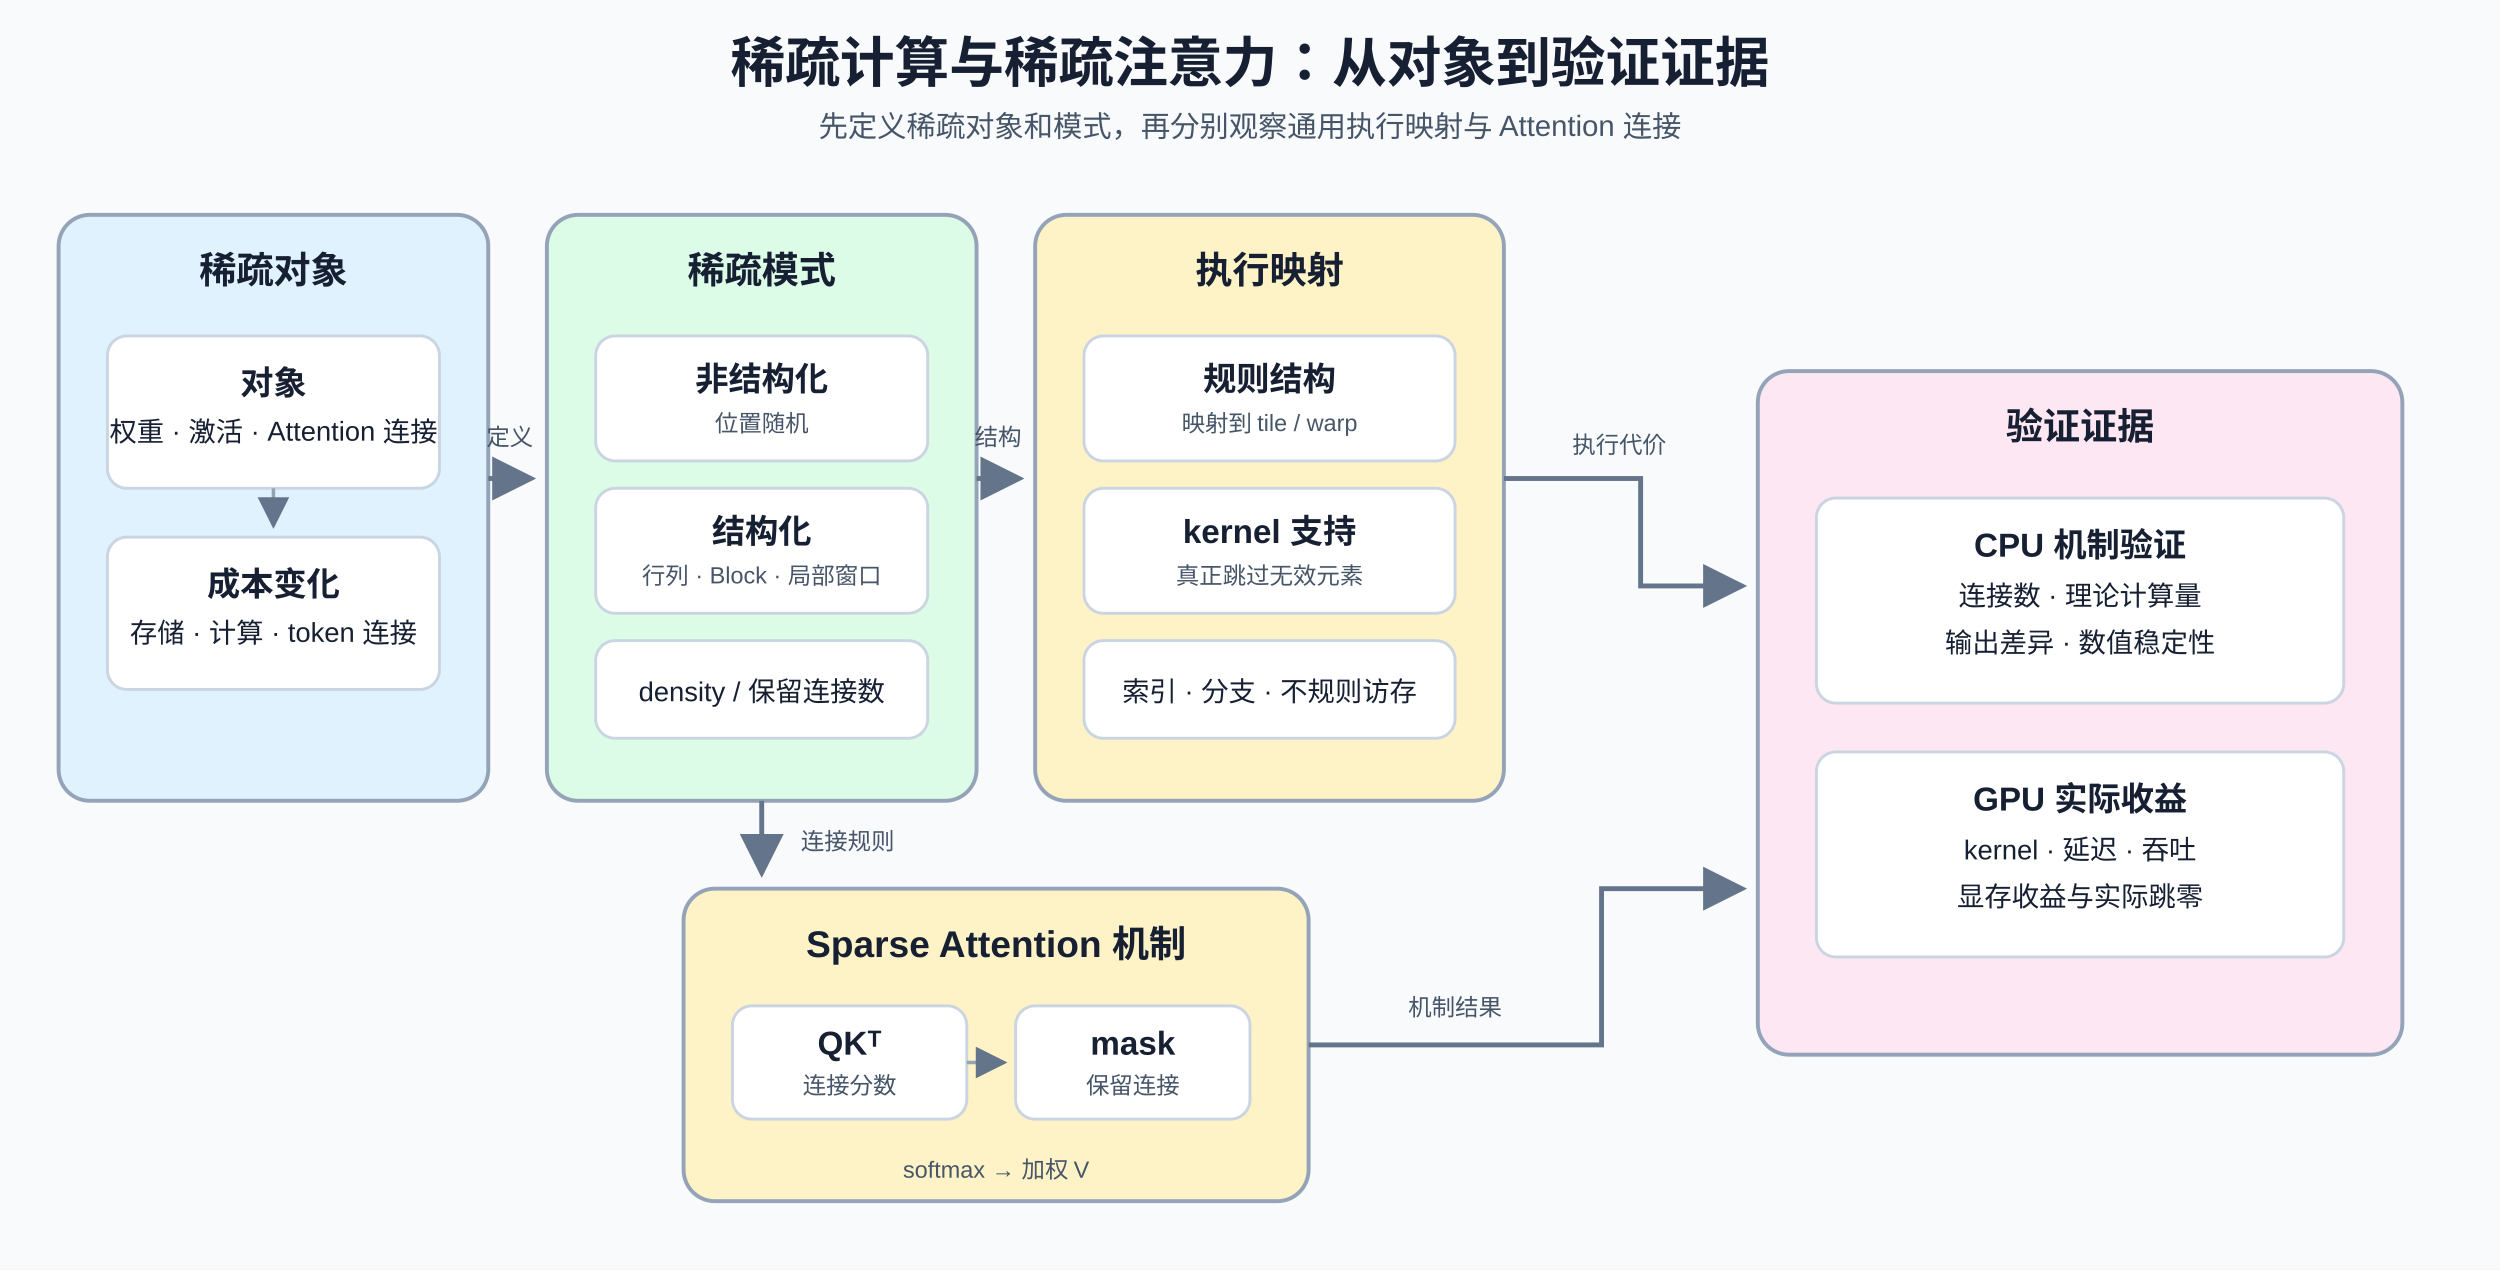
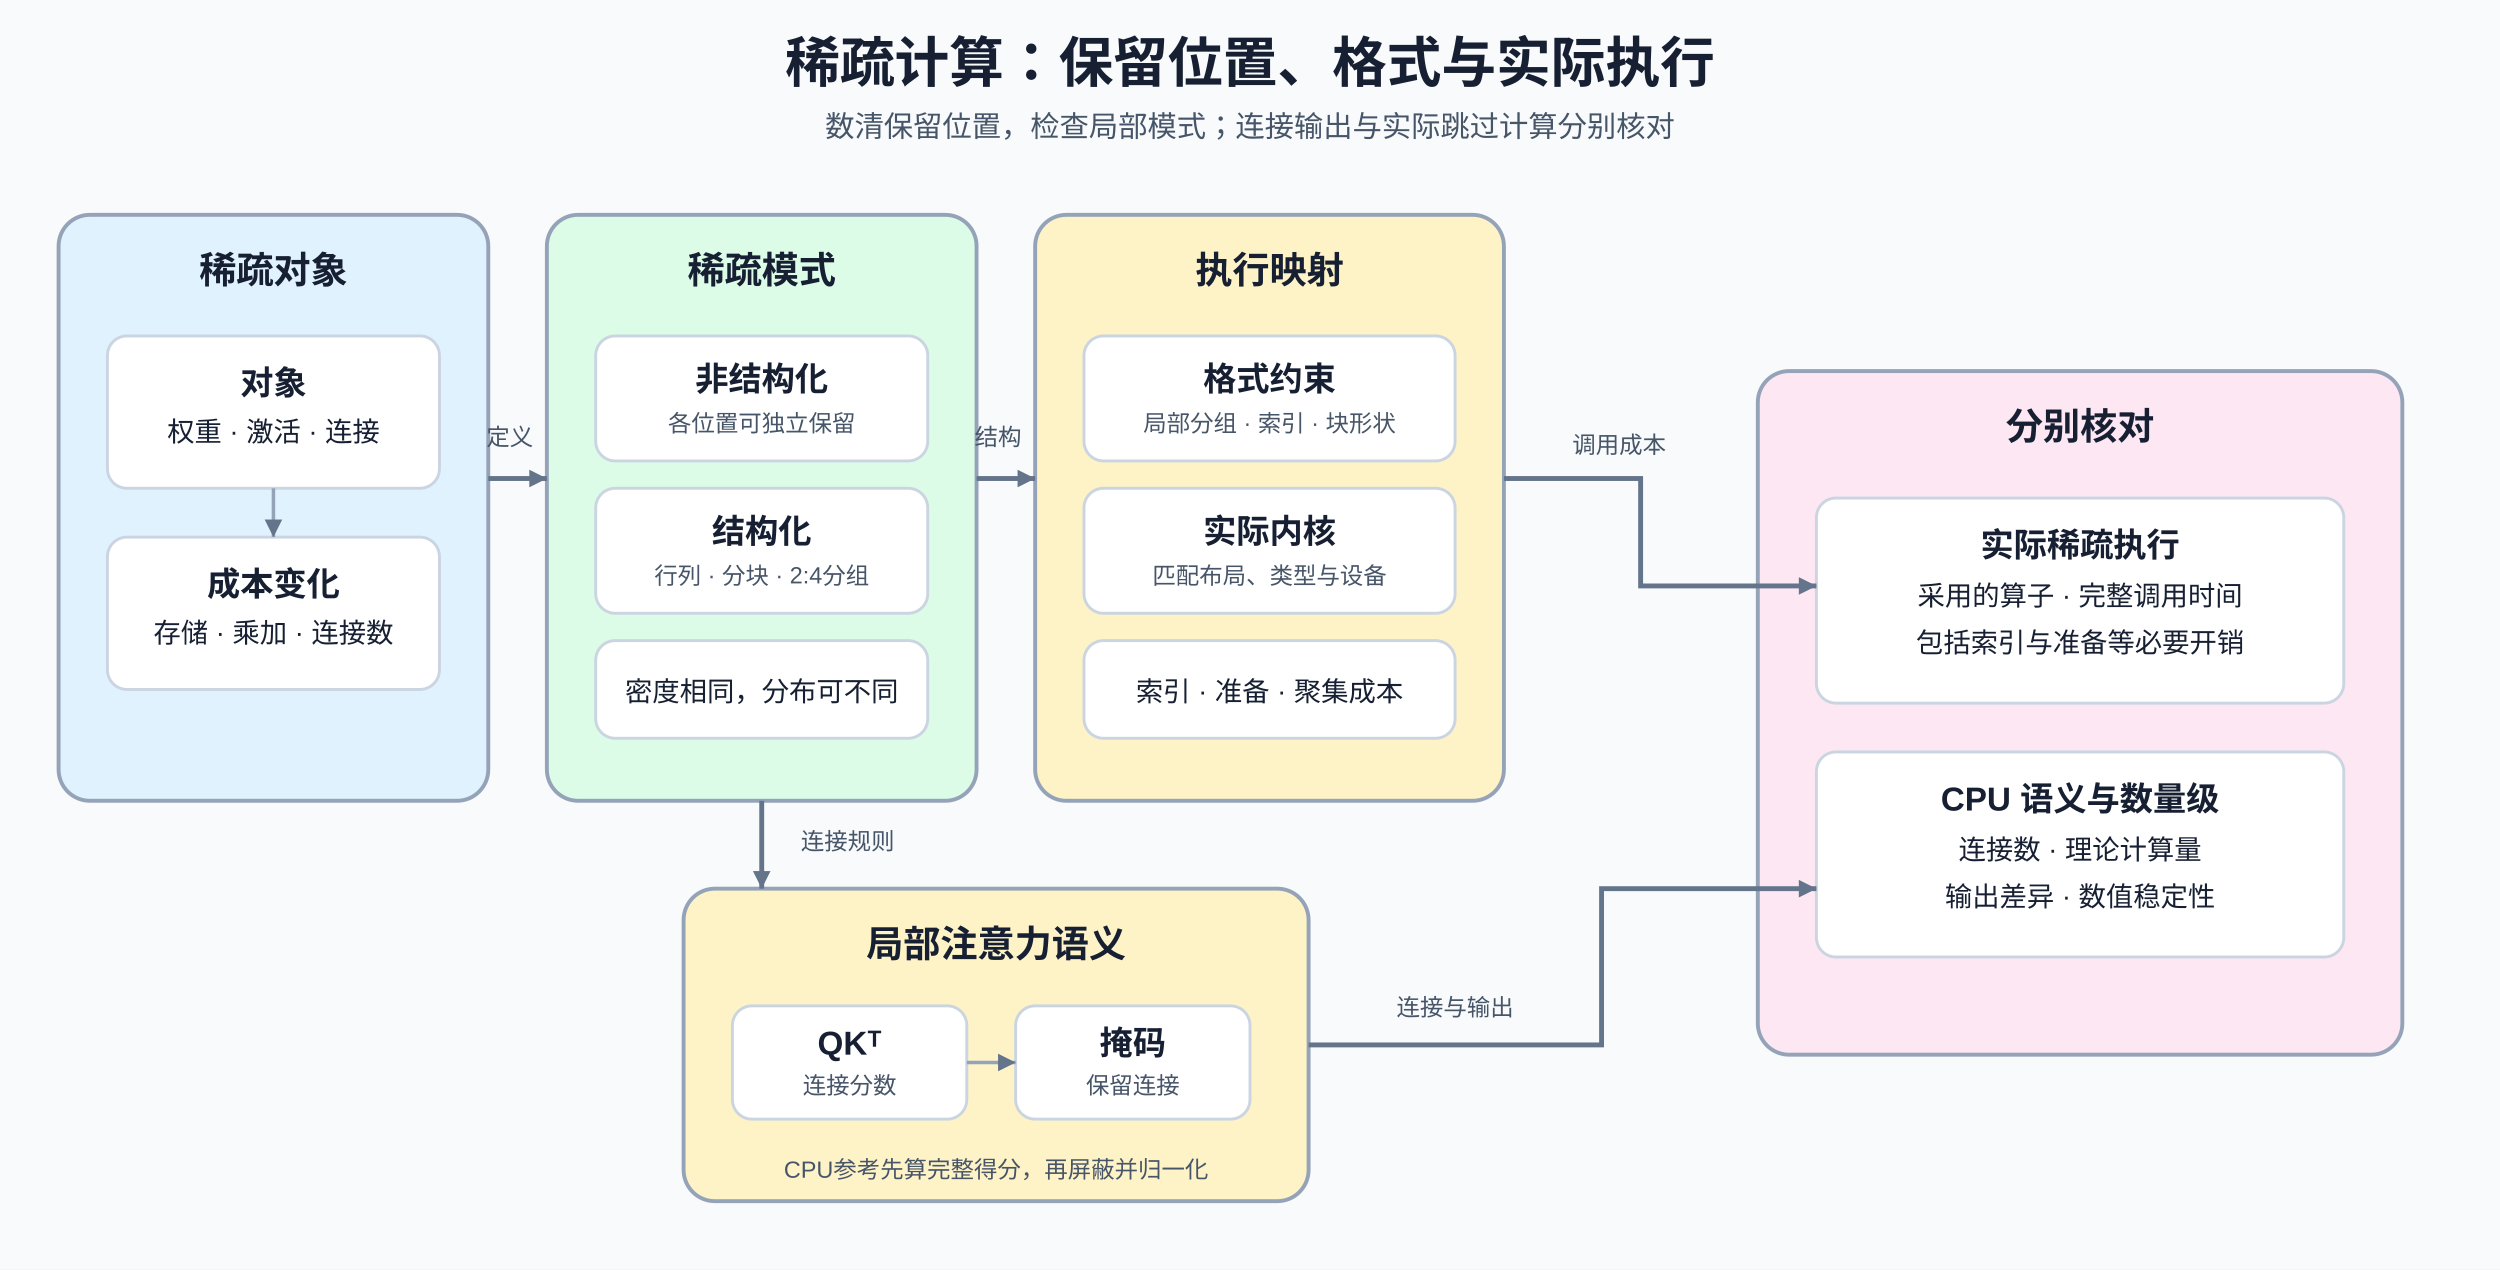
<svg xmlns="http://www.w3.org/2000/svg" width="1280" height="650" viewBox="0 0 1280 650" role="img" aria-labelledby="title desc">
  <defs>
-     <marker id="arrow25" markerWidth="9" markerHeight="9" refX="8" refY="4.5" orient="auto">
+     <marker id="arrow25" viewBox="0 0 9 9" markerWidth="9" markerHeight="9" refX="9" refY="4.5" markerUnits="userSpaceOnUse" orient="auto">
      <path d="M0 0L9 4.5L0 9Z" fill="#64748b" />
    </marker>
    <style>
      text { font-family: Arial, 'Microsoft YaHei', sans-serif; fill: #172033; }
      .title { font-size: 28px; font-weight: 700; }
      .subtitle { font-size: 15px; fill: #475569; }
      .group { font-size: 19px; font-weight: 700; }
      .head { font-size: 17px; font-weight: 700; }
      .body { font-size: 14px; }
      .small { font-size: 12px; fill: #475569; }
      .panel { stroke: #94a3b8; stroke-width: 2; rx: 16; }
      .item { stroke: #cbd5e1; stroke-width: 1.5; rx: 10; }
      .flow { stroke: #64748b; stroke-width: 2.5; fill: none; marker-end: url(#arrow25); }
      .inner { stroke: #94a3b8; stroke-width: 1.8; fill: none; marker-end: url(#arrow25); }
    </style>
  </defs>
  <rect width="1280" height="650" fill="#f8fafc" />
-   <text x="640" y="42" text-anchor="middle" class="title">稀疏计算与稀疏注意力：从对象到验证证据</text>
-   <text x="640" y="70" text-anchor="middle" class="subtitle">先定义稀疏对象和模式，再分别观察通用执行映射与 Attention 连接</text>
+   <text x="640" y="42" text-anchor="middle" class="title">稀疏计算：保留位置、格式与实际执行</text>
+   <text x="640" y="70" text-anchor="middle" class="subtitle">数清保留位置，检查局部模式；连接输出与实际跳过计算分别核对</text>
  <rect x="30" y="110" width="220" height="300" fill="#e0f2fe" class="panel" />
  <text x="140" y="145" text-anchor="middle" class="group">稀疏对象</text>
  <rect x="55" y="172" width="170" height="78" fill="#fff" class="item" />
  <text x="140" y="202" text-anchor="middle" class="head">对象</text>
-   <text x="140" y="226" text-anchor="middle" class="body">权重 · 激活 · Attention 连接</text>
+   <text x="140" y="226" text-anchor="middle" class="body">权重 · 激活 · 连接</text>
  <rect x="55" y="275" width="170" height="78" fill="#fff" class="item" />
  <text x="140" y="305" text-anchor="middle" class="head">成本变化</text>
-   <text x="140" y="329" text-anchor="middle" class="body">存储 · 计算 · token 连接</text>
-   <path d="M140 250V269" class="inner" />
+   <text x="140" y="329" text-anchor="middle" class="body">存储 · 乘加 · 连接数</text>
+   <path d="M140 250V275" class="inner" />
  <rect x="280" y="110" width="220" height="300" fill="#dcfce7" class="panel" />
  <text x="390" y="145" text-anchor="middle" class="group">稀疏模式</text>
  <rect x="305" y="172" width="170" height="64" fill="#fff" class="item" />
  <text x="390" y="200" text-anchor="middle" class="head">非结构化</text>
-   <text x="390" y="221" text-anchor="middle" class="small">位置随机</text>
+   <text x="390" y="221" text-anchor="middle" class="small">各位置可独立保留</text>
  <rect x="305" y="250" width="170" height="64" fill="#fff" class="item" />
  <text x="390" y="278" text-anchor="middle" class="head">结构化</text>
-   <text x="390" y="299" text-anchor="middle" class="small">行列 · Block · 局部窗口</text>
+   <text x="390" y="299" text-anchor="middle" class="small">行列 · 分块 · 2:4分组</text>
  <rect x="305" y="328" width="170" height="50" fill="#fff" class="item" />
-   <text x="390" y="359" text-anchor="middle" class="body">density / 保留连接数</text>
+   <text x="390" y="359" text-anchor="middle" class="body">密度相同，分布可不同</text>
  <rect x="530" y="110" width="240" height="300" fill="#fef3c7" class="panel" />
  <text x="650" y="145" text-anchor="middle" class="group">执行映射</text>
  <rect x="555" y="172" width="190" height="64" fill="#fff" class="item" />
-   <text x="650" y="200" text-anchor="middle" class="head">规则结构</text>
-   <text x="650" y="221" text-anchor="middle" class="small">映射到 tile / warp</text>
+   <text x="650" y="200" text-anchor="middle" class="head">格式约束</text>
+   <text x="650" y="221" text-anchor="middle" class="small">局部分组 · 索引 · 块形状</text>
  <rect x="555" y="250" width="190" height="64" fill="#fff" class="item" />
-   <text x="650" y="278" text-anchor="middle" class="head">kernel 支持</text>
-   <text x="650" y="299" text-anchor="middle" class="small">真正跳过无效元素</text>
+   <text x="650" y="278" text-anchor="middle" class="head">实际内核</text>
+   <text x="650" y="299" text-anchor="middle" class="small">匹配布局、类型与设备</text>
  <rect x="555" y="328" width="190" height="50" fill="#fff" class="item" />
-   <text x="650" y="359" text-anchor="middle" class="body">索引 · 分支 · 不规则访存</text>
+   <text x="650" y="359" text-anchor="middle" class="body">索引 · 准备 · 聚集成本</text>
  <rect x="350" y="455" width="320" height="160" fill="#fef3c7" class="panel" />
-   <text x="510" y="490" text-anchor="middle" class="group">Sparse Attention 机制</text>
+   <text x="510" y="490" text-anchor="middle" class="group">局部注意力语义</text>
  <rect x="375" y="515" width="120" height="58" fill="#fff" class="item" />
  <text x="435" y="540" text-anchor="middle" class="head">QKᵀ</text>
  <text x="435" y="560" text-anchor="middle" class="small">连接分数</text>
  <rect x="520" y="515" width="120" height="58" fill="#fff" class="item" />
-   <text x="580" y="540" text-anchor="middle" class="head">mask</text>
+   <text x="580" y="540" text-anchor="middle" class="head">掩码</text>
  <text x="580" y="560" text-anchor="middle" class="small">保留连接</text>
-   <path d="M495 544H514" class="inner" />
-   <text x="510" y="603" text-anchor="middle" class="small">softmax → 加权 V</text>
+   <path d="M495 544H520" class="inner" />
+   <text x="510" y="603" text-anchor="middle" class="small">CPU参考先算完整得分，再屏蔽并归一化</text>
  <rect x="900" y="190" width="330" height="350" fill="#fce7f3" class="panel" />
-   <text x="1065" y="225" text-anchor="middle" class="group">验证证据</text>
+   <text x="1065" y="225" text-anchor="middle" class="group">分别核对</text>
  <rect x="930" y="255" width="270" height="105" fill="#fff" class="item" />
-   <text x="1065" y="285" text-anchor="middle" class="head">CPU 机制验证</text>
-   <text x="1065" y="310" text-anchor="middle" class="body">连接数 · 理论计算量</text>
-   <text x="1065" y="334" text-anchor="middle" class="body">输出差异 · 数值稳定性</text>
+   <text x="1065" y="285" text-anchor="middle" class="head">实际稀疏执行</text>
+   <text x="1065" y="310" text-anchor="middle" class="body">采用的算子 · 完整调用时间</text>
+   <text x="1065" y="334" text-anchor="middle" class="body">包括索引与准备等必要开销</text>
  <rect x="930" y="385" width="270" height="105" fill="#fff" class="item" />
-   <text x="1065" y="415" text-anchor="middle" class="head">GPU 实际收益</text>
-   <text x="1065" y="440" text-anchor="middle" class="body">kernel · 延迟 · 吞吐</text>
-   <text x="1065" y="464" text-anchor="middle" class="body">显存收益与实际跳零</text>
-   <path d="M250 245H272" class="flow" />
-   <path d="M500 245H522" class="flow" />
-   <path d="M390 410V447" class="flow" />
-   <path d="M770 245H840V300H892" class="flow" />
-   <path d="M670 535H820V455H892" class="flow" />
+   <text x="1065" y="415" text-anchor="middle" class="head">CPU 语义与数量级</text>
+   <text x="1065" y="440" text-anchor="middle" class="body">连接数 · 理论计算量</text>
+   <text x="1065" y="464" text-anchor="middle" class="body">输出差异 · 数值稳定性</text>
+   <path d="M250 245H280" class="flow" />
+   <path d="M500 245H530" class="flow" />
+   <path d="M390 410V455" class="flow" />
+   <path d="M770 245H840V300H930" class="flow" />
+   <path d="M670 535H820V455H930" class="flow" />
  <text x="261" y="228" text-anchor="middle" class="small">定义</text>
  <text x="511" y="228" text-anchor="middle" class="small">结构</text>
  <text x="410" y="435" class="small">连接规则</text>
-   <text x="805" y="232" class="small">执行代价</text>
-   <text x="745" y="520" text-anchor="middle" class="small">机制结果</text>
+   <text x="805" y="232" class="small">调用成本</text>
+   <text x="745" y="520" text-anchor="middle" class="small">连接与输出</text>
</svg>
